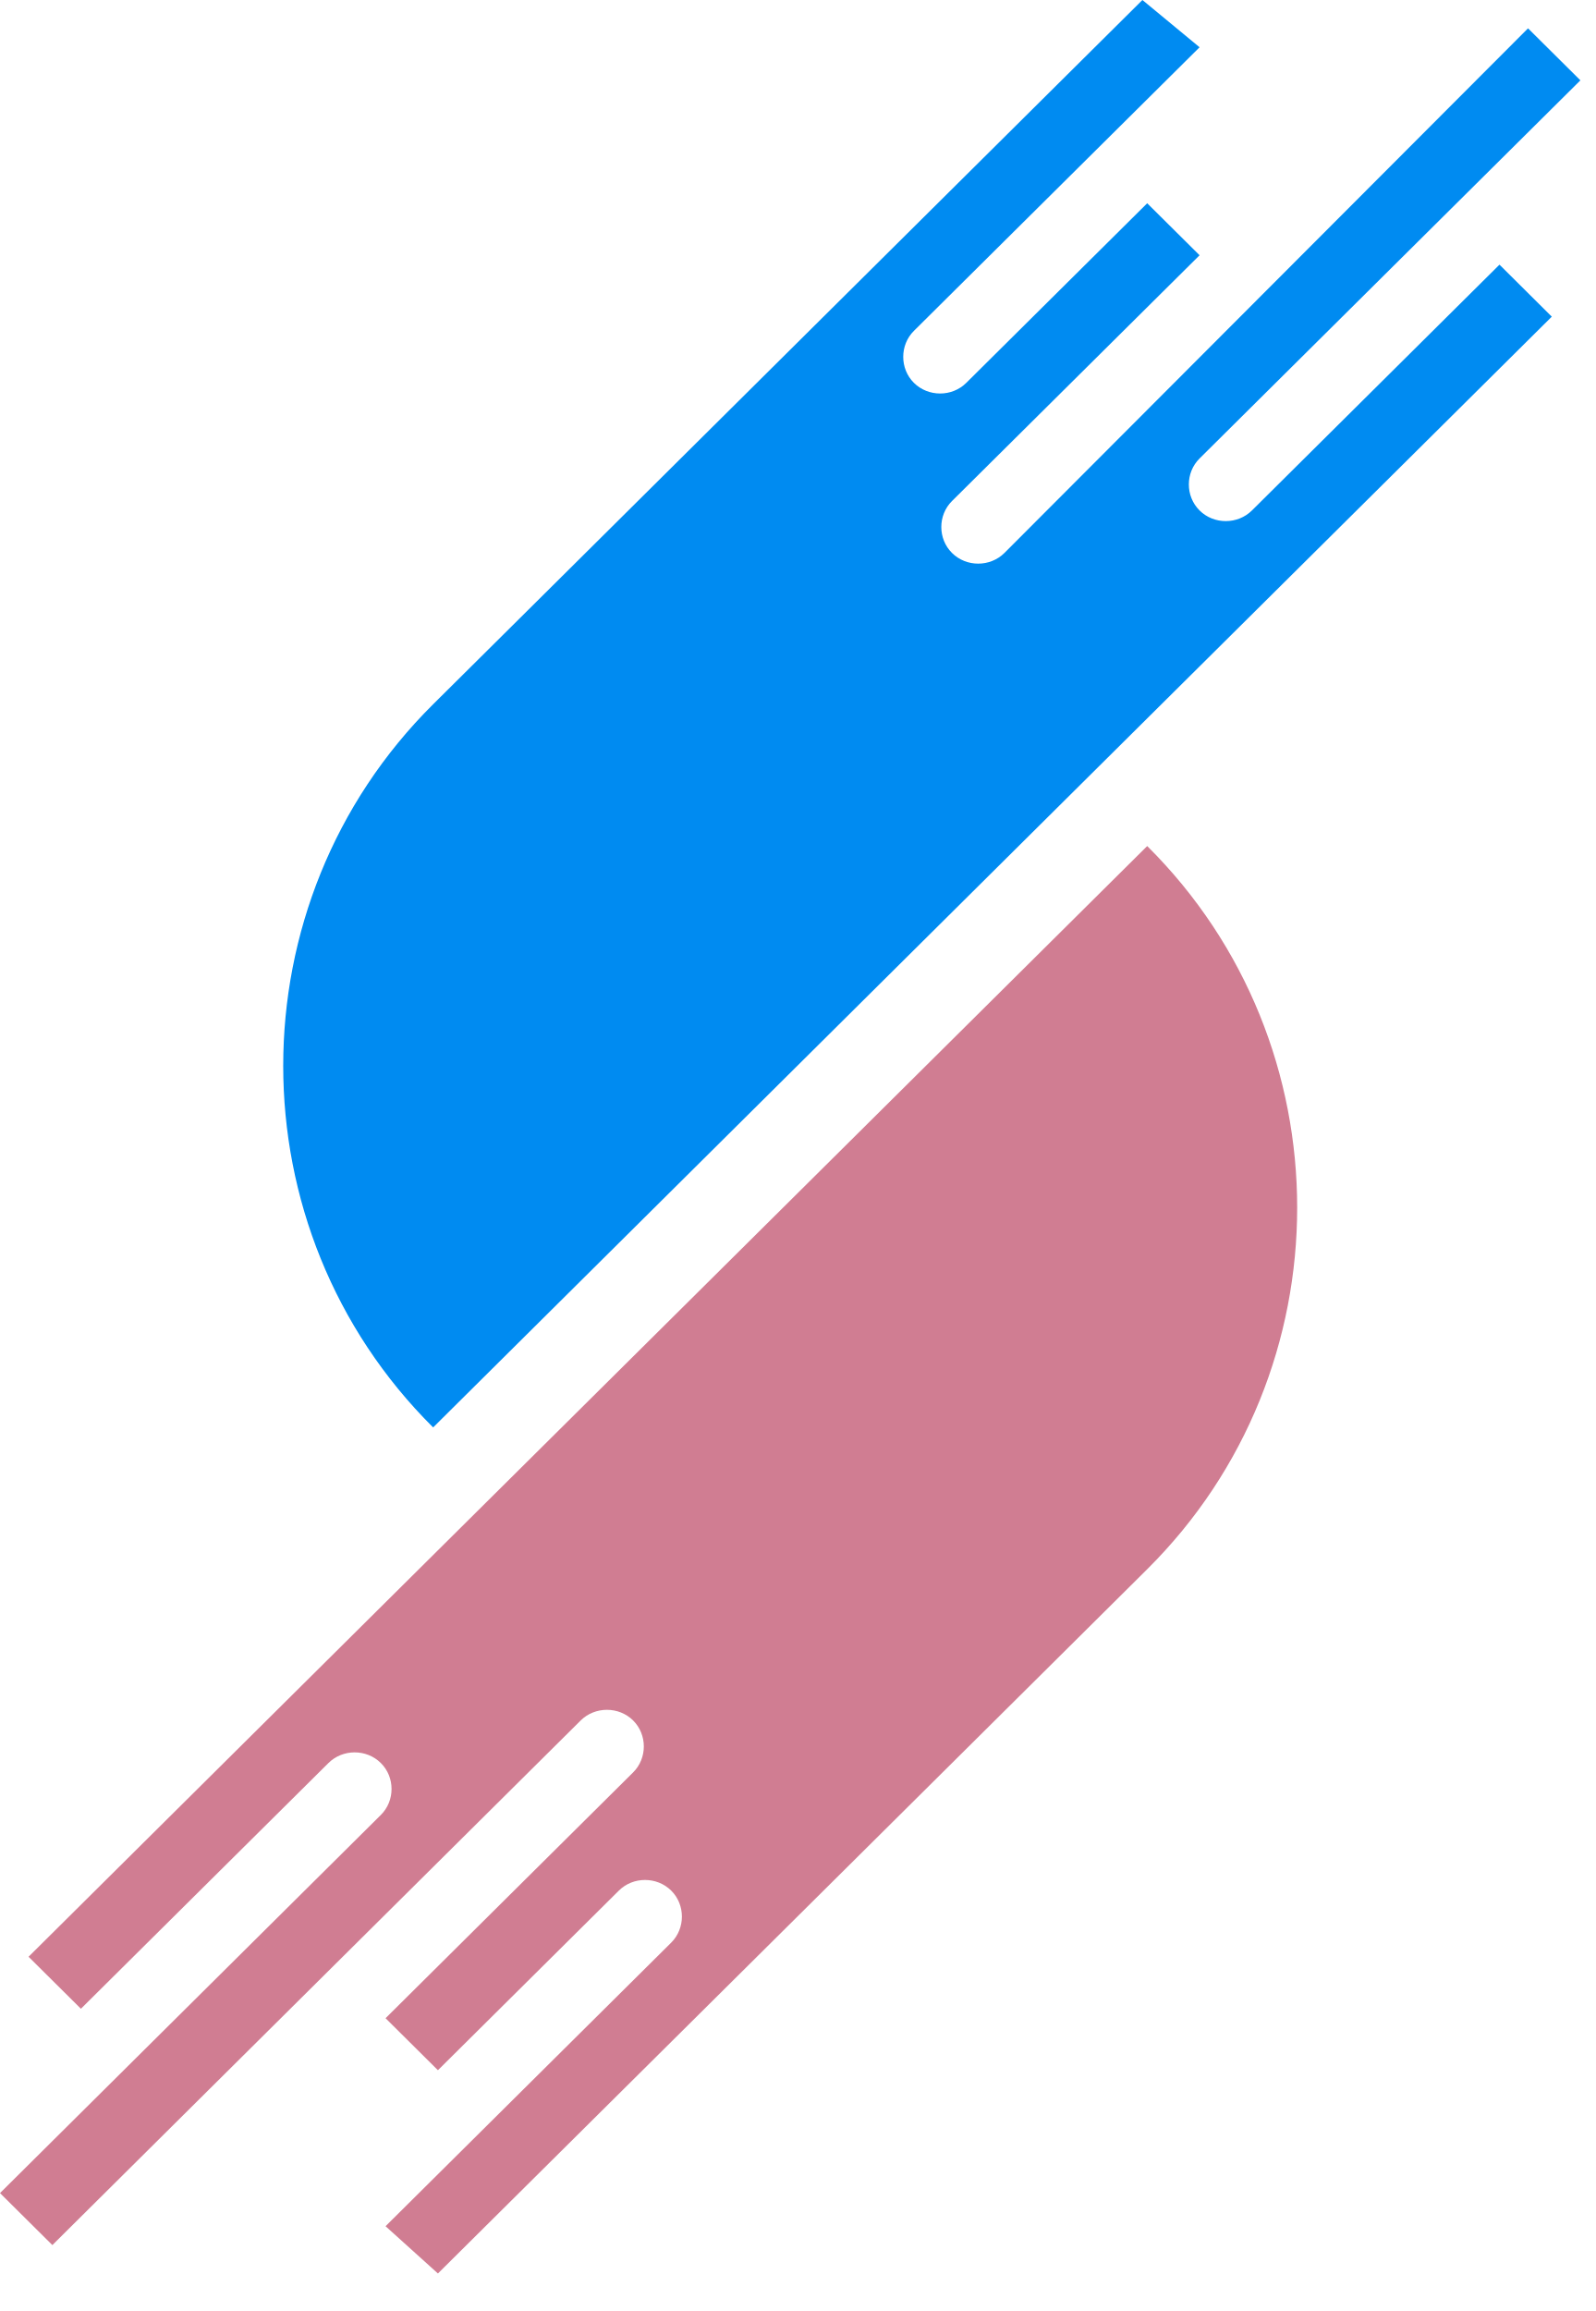
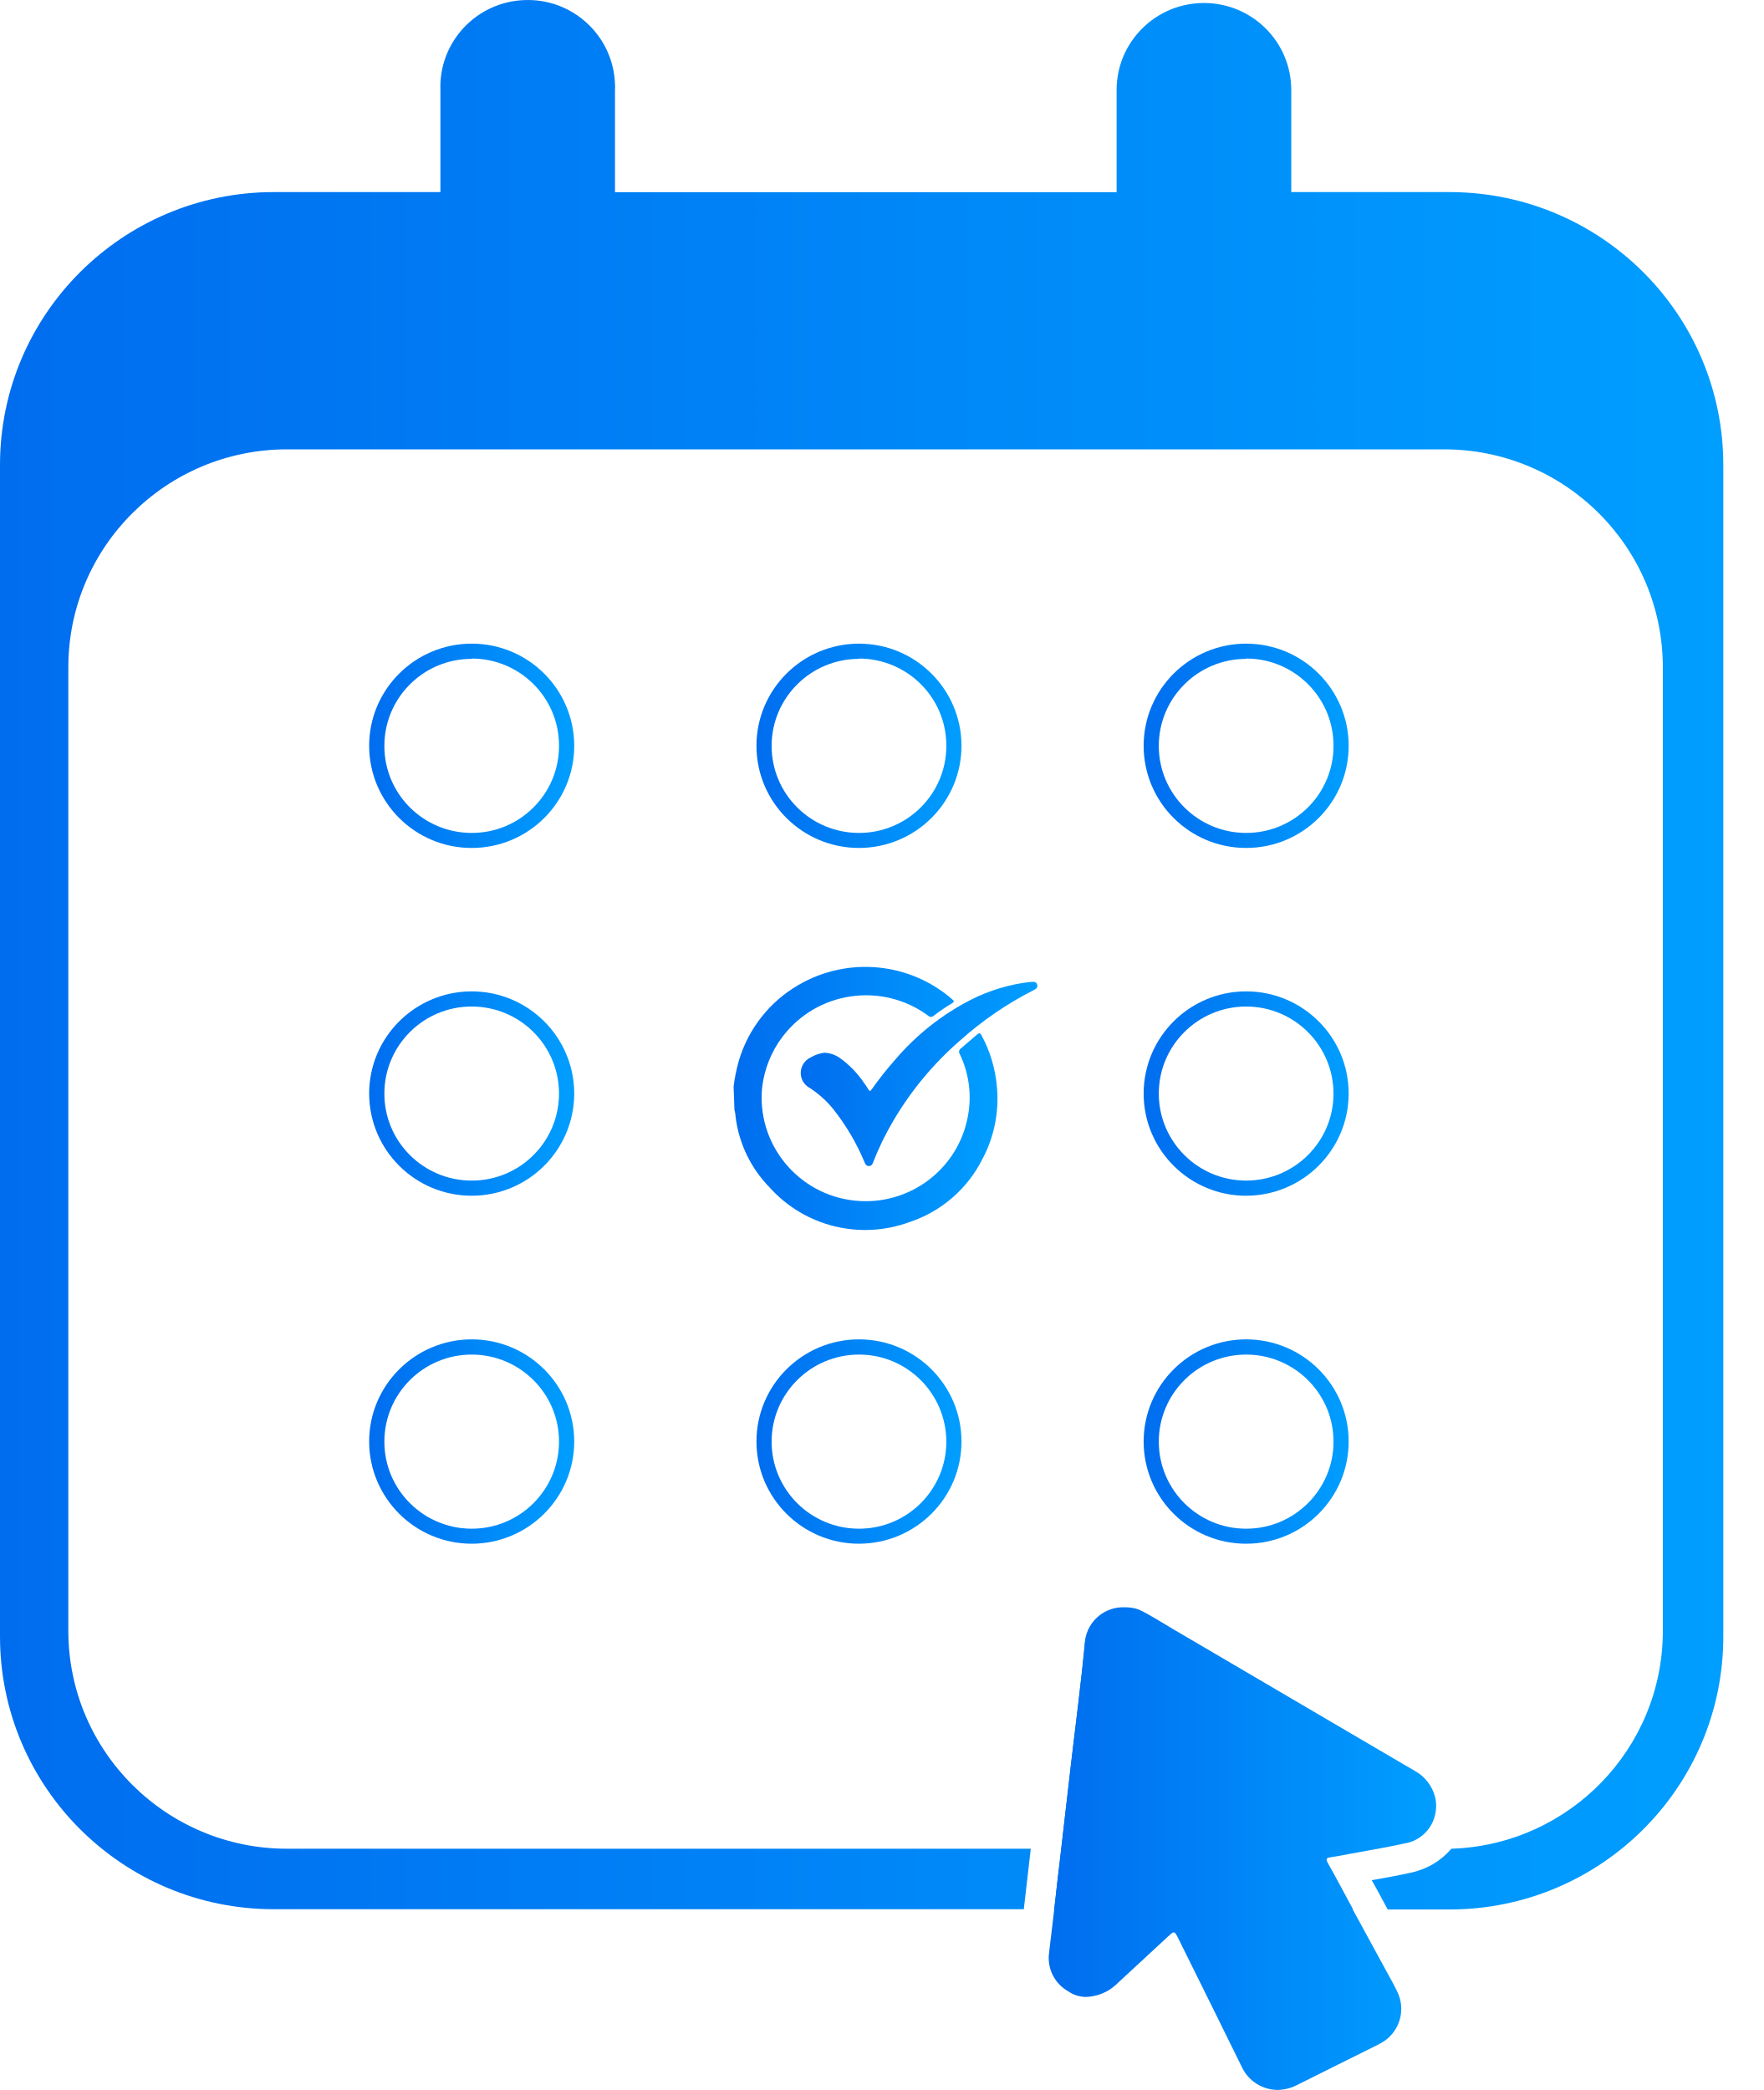
- <svg xmlns="http://www.w3.org/2000/svg" width="29" height="42" viewBox="0 0 29 42" fill="none">
-   <path d="M7.961 41.318L14.798 34.532L19.038 30.323L20.855 28.519C24.49 24.911 24.49 18.984 20.855 15.376L12.375 23.794L8.134 28.003L0.519 35.562L1.471 36.507L5.971 32.041C6.231 31.783 6.663 31.783 6.923 32.041C7.183 32.298 7.183 32.728 6.923 32.985L0 39.857L0.952 40.802L10.557 31.267C10.817 31.01 11.25 31.01 11.509 31.267C11.769 31.525 11.769 31.955 11.509 32.212L7.009 36.679L7.961 37.624L11.25 34.36C11.509 34.102 11.942 34.102 12.202 34.36C12.461 34.617 12.461 35.047 12.202 35.305L7.009 40.459L7.961 41.318Z" fill="#D07D92" />
-   <path d="M20.768 1.52588e-05L13.932 6.786L9.692 10.995L7.874 12.799C4.24 16.407 4.24 22.334 7.874 25.942L16.355 17.523L20.595 13.314L28.21 5.755L27.259 4.81L22.759 9.277C22.499 9.535 22.066 9.535 21.807 9.277C21.547 9.019 21.547 8.59 21.807 8.332L28.73 1.46L27.778 0.515L18.259 10.05C17.999 10.308 17.566 10.308 17.307 10.05C17.047 9.793 17.047 9.363 17.307 9.105L21.807 4.639L20.855 3.694L17.566 6.958C17.307 7.216 16.874 7.216 16.614 6.958C16.355 6.7 16.355 6.271 16.614 6.013L21.807 0.859L20.768 1.52588e-05Z" fill="#008BF1" />
+ <svg xmlns="http://www.w3.org/2000/svg" width="27" height="32" viewBox="0 0 27 32" fill="none">
+   <path d="M26.385 7.119V25.059C26.384 27.366 24.506 29.236 22.192 29.236H21.247C21.166 29.088 21.087 28.936 21.002 28.788C21.196 28.753 21.398 28.718 21.599 28.673C21.841 28.623 22.061 28.494 22.221 28.306C24.026 28.247 25.459 26.772 25.459 24.972V10.217C25.459 8.374 23.96 6.88 22.11 6.88H4.395C2.545 6.88 1.046 8.374 1.046 10.217V24.973C1.049 26.815 2.547 28.306 4.395 28.306H15.782L15.675 29.232H4.191C1.877 29.232 0 27.361 0 25.055V7.119C0 4.813 1.877 2.942 4.191 2.941H6.743C6.743 2.923 6.743 2.904 6.743 2.883V1.378C6.717 0.642 7.295 0.026 8.034 0.001C8.772 -0.025 9.39 0.551 9.416 1.287C9.418 1.318 9.418 1.35 9.416 1.38V2.942H17.096C17.096 2.925 17.096 2.906 17.096 2.885V1.378C17.096 0.642 17.695 0.046 18.433 0.046C19.172 0.046 19.77 0.642 19.77 1.378V2.883C19.77 2.904 19.77 2.923 19.77 2.941H22.205C24.516 2.949 26.384 4.816 26.385 7.119Z" fill="url(#paint0_linear_2001_197)" />
+   <path d="M21.668 27.117C21.607 27.083 21.546 27.045 21.485 27.011L17.962 24.944C17.774 24.834 17.592 24.716 17.441 24.646C17.372 24.62 17.299 24.609 17.225 24.609C16.921 24.595 16.656 24.813 16.615 25.113C16.552 25.752 16.472 26.376 16.398 27.008C16.349 27.441 16.298 27.873 16.248 28.307C16.211 28.617 16.174 28.925 16.141 29.233H20.715C20.588 28.997 20.459 28.754 20.331 28.527C20.29 28.457 20.313 28.435 20.38 28.425C20.471 28.411 20.561 28.393 20.651 28.376L21.037 28.307C21.197 28.279 21.344 28.25 21.498 28.216C21.82 28.154 22.028 27.843 21.966 27.524C21.93 27.348 21.818 27.196 21.658 27.113L21.668 27.117Z" fill="url(#paint1_linear_2001_197)" />
+   <path d="M21.98 27.747C21.942 27.994 21.748 28.188 21.5 28.226C21.346 28.259 21.192 28.29 21.039 28.317L20.651 28.387C20.561 28.405 20.472 28.422 20.382 28.435C20.292 28.448 20.291 28.468 20.331 28.537C20.459 28.773 20.588 29.016 20.717 29.246L21.282 30.282C21.319 30.349 21.356 30.416 21.389 30.486C21.54 30.781 21.421 31.142 21.125 31.292C21.125 31.292 21.123 31.292 21.123 31.294C20.697 31.507 20.268 31.718 19.842 31.932C19.754 31.975 19.656 31.997 19.559 31.999C19.323 31.996 19.11 31.859 19.012 31.645C18.692 30.994 18.369 30.341 18.044 29.686C18.01 29.619 17.994 29.587 17.971 29.587C17.949 29.587 17.927 29.61 17.882 29.651L17.116 30.36C17.071 30.404 17.022 30.443 16.969 30.476C16.865 30.537 16.749 30.57 16.629 30.575C16.533 30.575 16.44 30.547 16.36 30.492C16.147 30.374 16.029 30.14 16.062 29.899C16.088 29.683 16.112 29.468 16.138 29.26C16.173 28.951 16.208 28.641 16.245 28.331C16.294 27.897 16.346 27.463 16.395 27.03C16.469 26.392 16.556 25.766 16.612 25.133C16.652 24.831 16.918 24.611 17.222 24.625C17.296 24.625 17.369 24.636 17.44 24.662C17.589 24.732 17.771 24.85 17.96 24.96C19.134 25.648 20.31 26.341 21.484 27.035C21.545 27.069 21.604 27.107 21.665 27.14C21.894 27.249 22.024 27.497 21.98 27.747Z" fill="url(#paint2_linear_2001_197)" />
+   <path d="M11.232 16.635C11.248 16.501 11.276 16.37 11.312 16.241C11.457 15.752 11.783 15.337 12.225 15.081C12.978 14.642 13.928 14.731 14.583 15.304C14.609 15.326 14.609 15.339 14.583 15.357C14.482 15.417 14.384 15.483 14.291 15.555C14.271 15.575 14.237 15.575 14.216 15.555C13.507 15.028 12.504 15.175 11.976 15.88C11.809 16.102 11.705 16.364 11.67 16.64C11.578 17.511 12.214 18.292 13.089 18.383C13.922 18.469 14.679 17.898 14.822 17.076C14.879 16.758 14.835 16.431 14.695 16.139C14.676 16.111 14.682 16.073 14.71 16.054C14.711 16.052 14.713 16.052 14.714 16.051C14.798 15.981 14.874 15.91 14.961 15.839C14.995 15.808 15.009 15.818 15.028 15.853C15.158 16.092 15.236 16.354 15.262 16.625C15.301 17.012 15.225 17.4 15.043 17.743C14.814 18.202 14.41 18.552 13.922 18.712C13.17 18.988 12.325 18.78 11.788 18.186C11.495 17.888 11.309 17.502 11.261 17.088C11.261 17.056 11.252 17.026 11.245 16.994L11.232 16.635Z" fill="url(#paint3_linear_2001_197)" />
+   <path d="M12.625 16.118C12.71 16.123 12.793 16.151 12.862 16.201C13.006 16.305 13.131 16.434 13.23 16.582C13.254 16.614 13.277 16.648 13.296 16.681C13.315 16.713 13.328 16.707 13.345 16.681C13.456 16.523 13.576 16.372 13.704 16.227C14.026 15.848 14.418 15.537 14.861 15.309C15.147 15.164 15.46 15.069 15.78 15.034H15.825C15.85 15.031 15.874 15.049 15.879 15.074C15.889 15.098 15.881 15.127 15.858 15.141C15.85 15.148 15.841 15.152 15.831 15.157C15.421 15.365 15.04 15.626 14.697 15.933C14.29 16.287 13.943 16.705 13.671 17.171C13.555 17.369 13.454 17.575 13.371 17.789C13.36 17.823 13.345 17.851 13.304 17.853C13.262 17.855 13.249 17.823 13.235 17.791C13.113 17.499 12.951 17.224 12.754 16.977C12.653 16.852 12.532 16.745 12.397 16.657C12.269 16.589 12.223 16.429 12.292 16.303C12.319 16.252 12.364 16.212 12.416 16.188C12.481 16.15 12.551 16.126 12.625 16.118Z" fill="url(#paint4_linear_2001_197)" />
+   <path d="M7.224 12.983C6.357 12.985 5.654 12.284 5.652 11.421C5.651 10.557 6.354 9.856 7.22 9.855C8.087 9.853 8.79 10.554 8.792 11.417V11.419C8.792 12.283 8.09 12.982 7.224 12.983ZM7.224 10.088C6.485 10.086 5.886 10.683 5.885 11.419C5.883 12.155 6.482 12.752 7.22 12.753C7.959 12.755 8.558 12.158 8.559 11.422C8.559 11.421 8.559 11.421 8.559 11.419C8.561 10.683 7.963 10.085 7.225 10.083H7.224V10.088Z" fill="url(#paint5_linear_2001_197)" />
+   <path d="M13.152 12.983C12.285 12.983 11.582 12.283 11.582 11.419C11.582 10.556 12.285 9.855 13.152 9.855C14.018 9.855 14.721 10.556 14.721 11.419C14.72 12.283 14.018 12.982 13.152 12.983ZM13.152 10.088C12.413 10.088 11.814 10.685 11.814 11.421C11.814 12.156 12.413 12.753 13.152 12.753C13.89 12.753 14.489 12.156 14.489 11.421V11.419C14.491 10.682 13.892 10.085 13.152 10.083V10.088Z" fill="url(#paint6_linear_2001_197)" />
+   <path d="M19.079 12.983C18.213 12.983 17.51 12.283 17.51 11.419C17.51 10.556 18.213 9.855 19.079 9.855C19.946 9.855 20.649 10.556 20.649 11.419C20.649 12.283 19.946 12.983 19.079 12.983ZM19.079 10.088C18.341 10.088 17.742 10.685 17.742 11.421C17.742 12.156 18.341 12.753 19.079 12.753C19.818 12.753 20.417 12.156 20.417 11.421V11.419C20.418 10.683 19.821 10.085 19.083 10.083C19.081 10.083 19.081 10.083 19.079 10.083V10.088Z" fill="url(#paint7_linear_2001_197)" />
+   <path d="M7.224 23.636C6.357 23.637 5.654 22.936 5.652 22.073C5.651 21.209 6.354 20.509 7.22 20.507C8.087 20.506 8.79 21.206 8.792 22.07C8.792 22.071 8.792 22.071 8.792 22.073C8.79 22.935 8.088 23.634 7.224 23.636ZM7.224 20.74C6.485 20.739 5.886 21.335 5.885 22.071C5.883 22.807 6.482 23.404 7.22 23.406C7.957 23.407 8.554 22.815 8.559 22.081C8.564 21.345 7.968 20.745 7.23 20.74C7.228 20.74 7.225 20.74 7.224 20.74Z" fill="url(#paint8_linear_2001_197)" />
+   <path d="M13.152 23.636C12.285 23.636 11.582 22.935 11.582 22.071C11.582 21.208 12.285 20.507 13.152 20.507C14.018 20.507 14.721 21.208 14.721 22.071V22.073C14.72 22.936 14.018 23.634 13.152 23.636ZM13.152 20.74C12.413 20.74 11.814 21.337 11.814 22.073C11.814 22.809 12.413 23.406 13.152 23.406C13.89 23.406 14.489 22.809 14.489 22.073C14.487 21.337 13.89 20.74 13.152 20.74Z" fill="url(#paint9_linear_2001_197)" />
+   <path d="M19.079 23.636C18.213 23.636 17.51 22.935 17.51 22.071C17.51 21.208 18.213 20.507 19.079 20.507C19.946 20.507 20.649 21.208 20.649 22.071V22.073C20.647 22.936 19.946 23.636 19.079 23.636ZM19.079 20.74C18.341 20.74 17.742 21.337 17.742 22.073C17.742 22.809 18.341 23.406 19.079 23.406C19.818 23.406 20.417 22.809 20.417 22.073C20.417 21.337 19.818 20.74 19.079 20.74Z" fill="url(#paint10_linear_2001_197)" />
+   <path d="M7.224 18.308C6.357 18.309 5.654 17.609 5.652 16.745C5.651 15.882 6.354 15.181 7.22 15.179C8.087 15.178 8.79 15.879 8.792 16.742V16.744C8.79 17.607 8.09 18.306 7.224 18.308ZM7.224 15.411C6.485 15.409 5.886 16.006 5.885 16.742C5.883 17.478 6.482 18.075 7.22 18.076C7.959 18.078 8.558 17.481 8.559 16.745V16.744C8.558 16.008 7.962 15.412 7.224 15.411Z" fill="url(#paint11_linear_2001_197)" />
+   <path d="M19.079 18.308C18.213 18.308 17.51 17.607 17.51 16.744C17.51 15.88 18.213 15.179 19.079 15.179C19.946 15.179 20.649 15.88 20.649 16.744C20.647 17.607 19.946 18.306 19.079 18.308ZM19.079 15.411C18.341 15.411 17.742 16.008 17.742 16.744C17.742 17.479 18.341 18.076 19.079 18.076C19.818 18.076 20.417 17.479 20.417 16.744C20.415 16.008 19.818 15.411 19.079 15.411Z" fill="url(#paint12_linear_2001_197)" />
+   <defs>
+     <linearGradient id="paint0_linear_2001_197" x1="0" y1="14.618" x2="26.385" y2="14.618" gradientUnits="userSpaceOnUse">
+       <stop stop-color="#006DEF" />
+       <stop offset="1" stop-color="#009EFF" />
+     </linearGradient>
+     <linearGradient id="paint1_linear_2001_197" x1="16.141" y1="26.921" x2="21.977" y2="26.921" gradientUnits="userSpaceOnUse">
+       <stop stop-color="#006DEF" />
+       <stop offset="1" stop-color="#009EFF" />
+     </linearGradient>
+     <linearGradient id="paint2_linear_2001_197" x1="16.057" y1="28.312" x2="21.988" y2="28.312" gradientUnits="userSpaceOnUse">
+       <stop stop-color="#006DEF" />
+       <stop offset="1" stop-color="#009EFF" />
+     </linearGradient>
+     <linearGradient id="paint3_linear_2001_197" x1="11.232" y1="16.818" x2="15.267" y2="16.818" gradientUnits="userSpaceOnUse">
+       <stop stop-color="#006DEF" />
+       <stop offset="1" stop-color="#009EFF" />
+     </linearGradient>
+     <linearGradient id="paint4_linear_2001_197" x1="12.268" y1="16.443" x2="15.884" y2="16.443" gradientUnits="userSpaceOnUse">
+       <stop stop-color="#006DEF" />
+       <stop offset="1" stop-color="#009EFF" />
+     </linearGradient>
+     <linearGradient id="paint5_linear_2001_197" x1="5.652" y1="11.419" x2="8.792" y2="11.419" gradientUnits="userSpaceOnUse">
+       <stop stop-color="#006DEF" />
+       <stop offset="1" stop-color="#009EFF" />
+     </linearGradient>
+     <linearGradient id="paint6_linear_2001_197" x1="11.582" y1="11.419" x2="14.721" y2="11.419" gradientUnits="userSpaceOnUse">
+       <stop stop-color="#006DEF" />
+       <stop offset="1" stop-color="#009EFF" />
+     </linearGradient>
+     <linearGradient id="paint7_linear_2001_197" x1="17.51" y1="11.419" x2="20.649" y2="11.419" gradientUnits="userSpaceOnUse">
+       <stop stop-color="#006DEF" />
+       <stop offset="1" stop-color="#009EFF" />
+     </linearGradient>
+     <linearGradient id="paint8_linear_2001_197" x1="5.652" y1="22.071" x2="8.792" y2="22.071" gradientUnits="userSpaceOnUse">
+       <stop stop-color="#006DEF" />
+       <stop offset="1" stop-color="#009EFF" />
+     </linearGradient>
+     <linearGradient id="paint9_linear_2001_197" x1="11.582" y1="22.071" x2="14.721" y2="22.071" gradientUnits="userSpaceOnUse">
+       <stop stop-color="#006DEF" />
+       <stop offset="1" stop-color="#009EFF" />
+     </linearGradient>
+     <linearGradient id="paint10_linear_2001_197" x1="17.51" y1="22.071" x2="20.649" y2="22.071" gradientUnits="userSpaceOnUse">
+       <stop stop-color="#006DEF" />
+       <stop offset="1" stop-color="#009EFF" />
+     </linearGradient>
+     <linearGradient id="paint11_linear_2001_197" x1="5.652" y1="16.743" x2="8.792" y2="16.743" gradientUnits="userSpaceOnUse">
+       <stop stop-color="#006DEF" />
+       <stop offset="1" stop-color="#009EFF" />
+     </linearGradient>
+     <linearGradient id="paint12_linear_2001_197" x1="17.51" y1="16.743" x2="20.649" y2="16.743" gradientUnits="userSpaceOnUse">
+       <stop stop-color="#006DEF" />
+       <stop offset="1" stop-color="#009EFF" />
+     </linearGradient>
+   </defs>
</svg>
